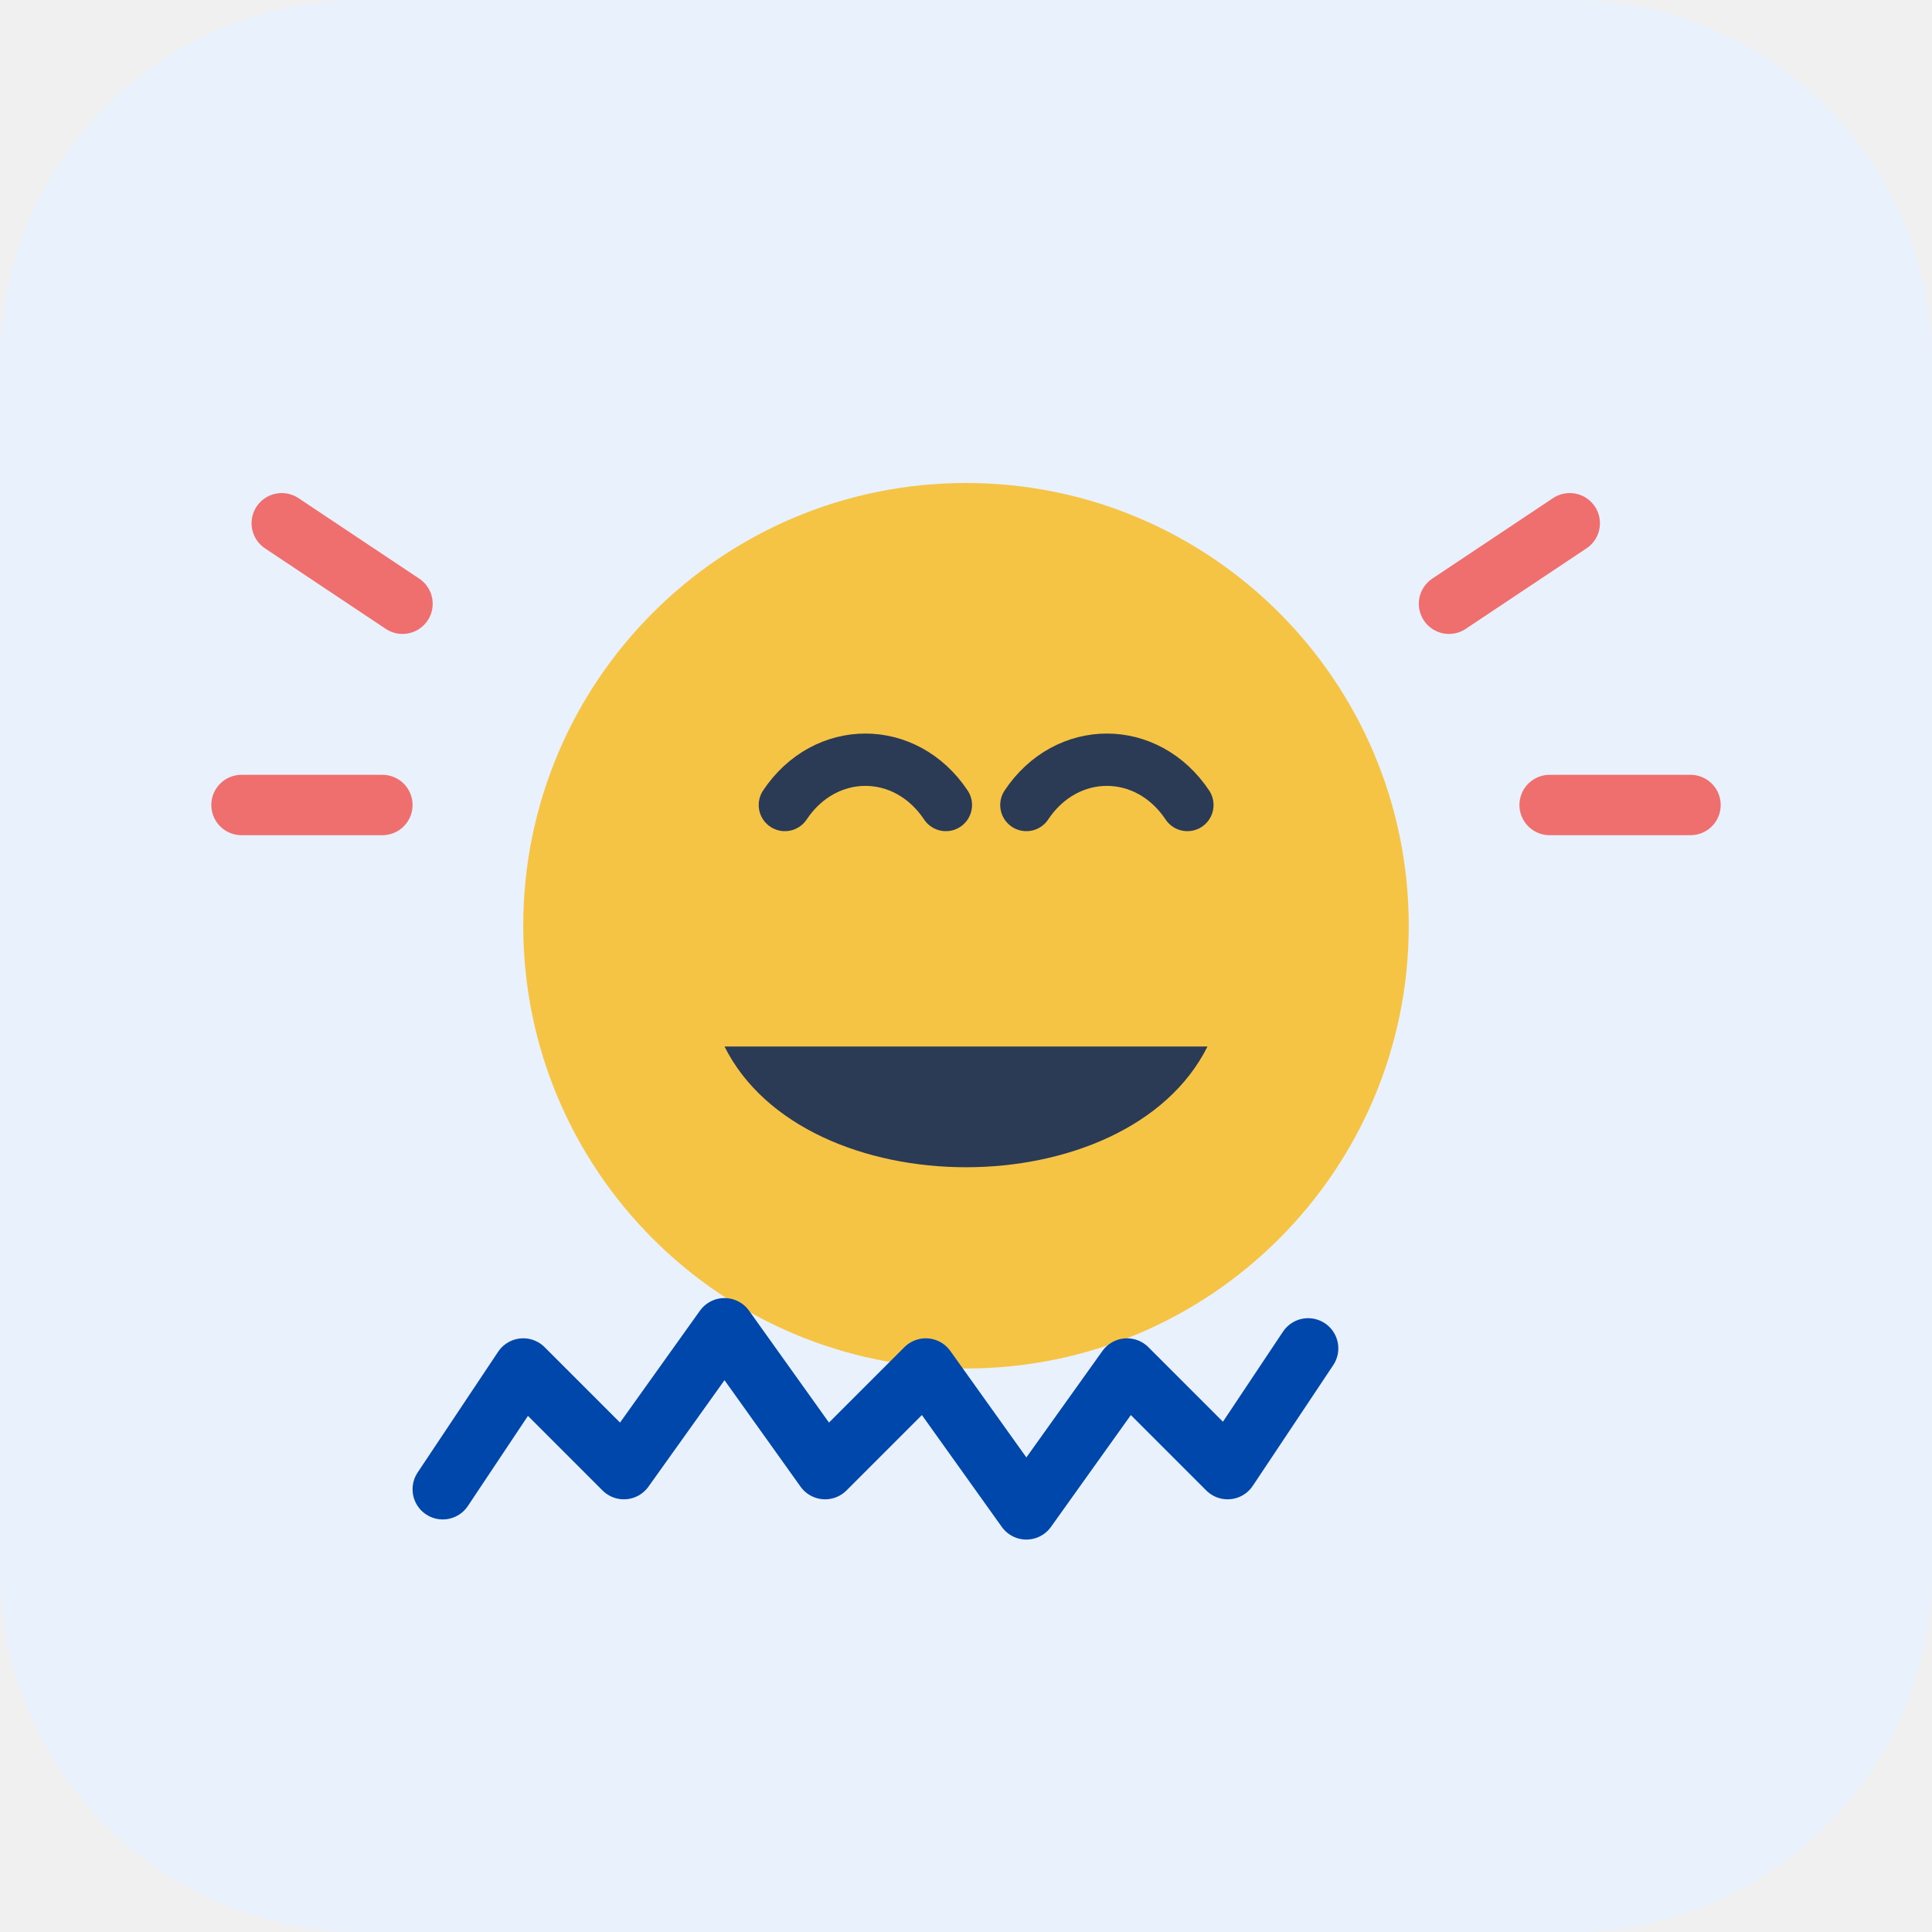
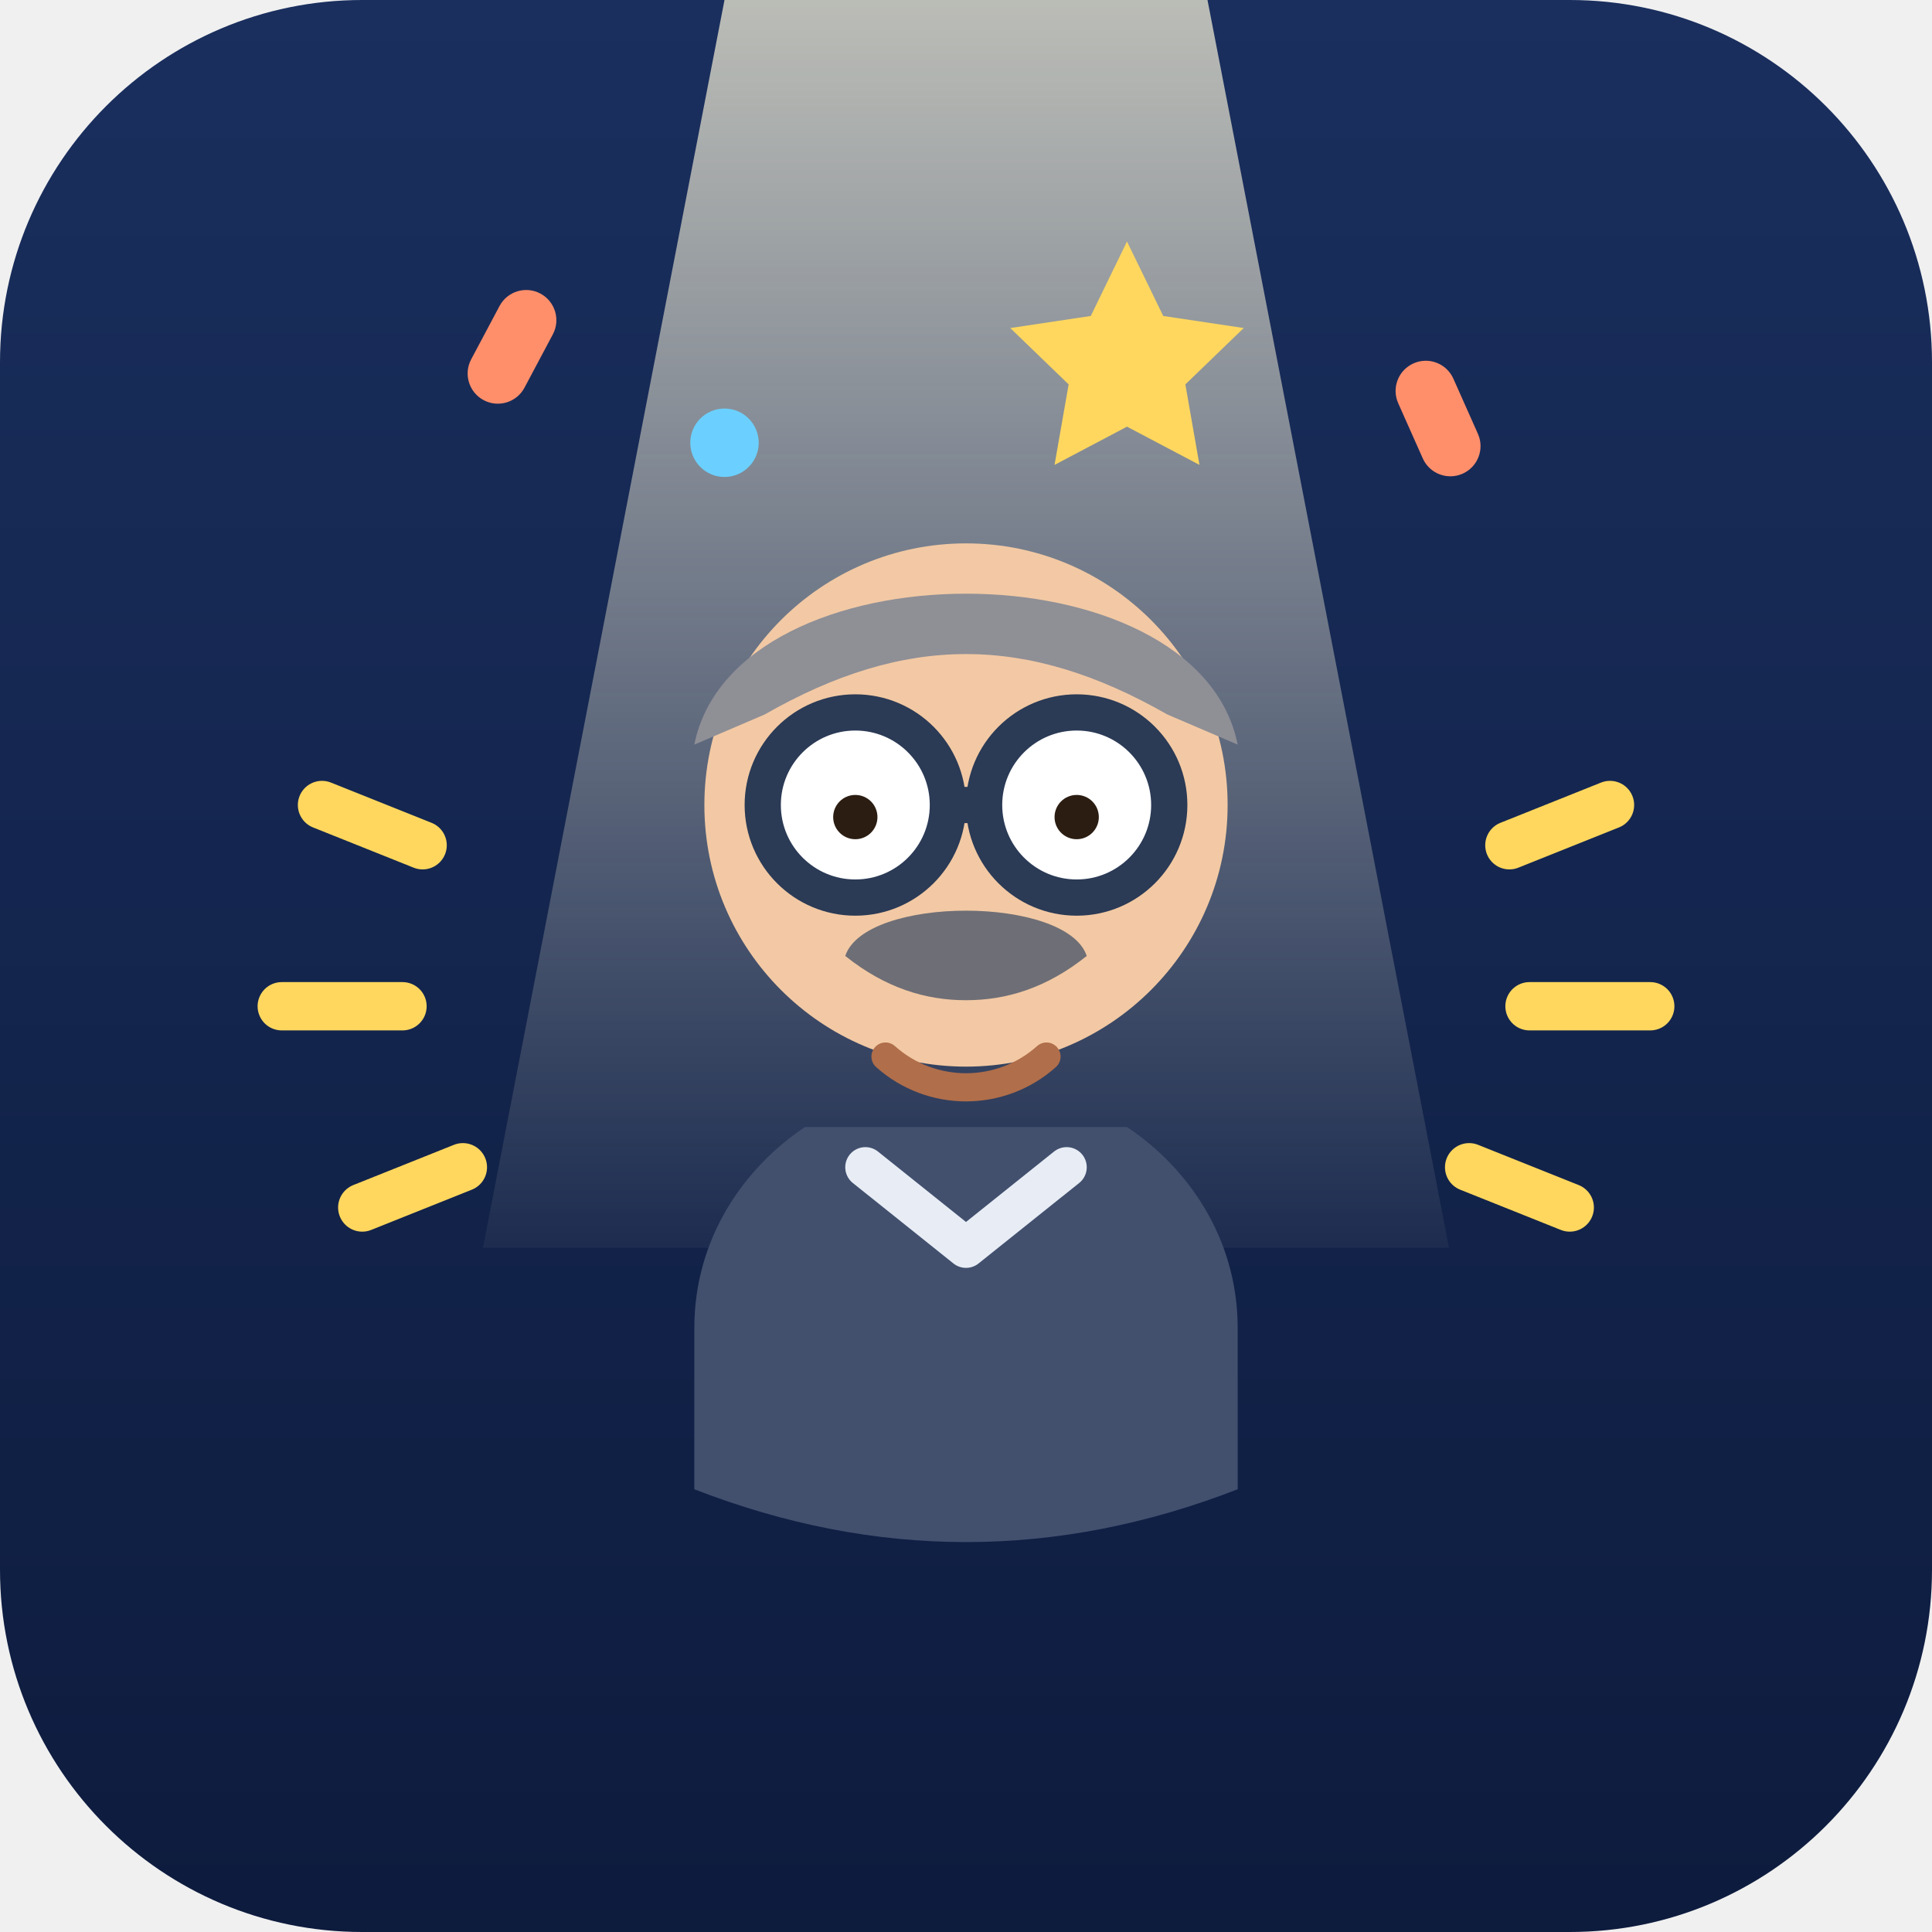
- <svg xmlns="http://www.w3.org/2000/svg" width="96" height="96" viewBox="0 0 96 96" role="img" aria-label="モノマネで大爆笑">
-   <rect width="96" height="96" rx="18" fill="#e9f1fc" />
-   <circle cx="48" cy="46" r="22" fill="#f6c445" />
-   <path d="M38 40c2-3 6-3 8 0M58 40c-2-3-6-3-8 0" stroke="#2b3a55" stroke-width="2.6" fill="none" stroke-linecap="round" transform="translate(1,0)" />
-   <path d="M36 52c4 8 20 8 24 0z" fill="#2b3a55" />
-   <path d="M14 26l6 4M12 40h7M78 26l-6 4M84 40h-7" stroke="#ef6f6f" stroke-width="3" stroke-linecap="round" />
-   <path d="M22 74l4-6 5 5 5-7 5 7 5-5 5 7 5-7 5 5 4-6" stroke="#0047ab" stroke-width="3" fill="none" stroke-linecap="round" stroke-linejoin="round" />
+ <svg xmlns="http://www.w3.org/2000/svg" width="96" height="96" viewBox="0 0 96 96">
+   <defs>
+     <linearGradient id="bg9" x1="0" y1="0" x2="0" y2="1">
+       <stop offset="0" stop-color="#1a2f5e" />
+       <stop offset="1" stop-color="#0d1b3d" />
+     </linearGradient>
+     <linearGradient id="spot9" x1="0" y1="0" x2="0" y2="1">
+       <stop offset="0" stop-color="#fff8dc" stop-opacity=".7" />
+       <stop offset="1" stop-color="#fff8dc" stop-opacity=".05" />
+     </linearGradient>
+   </defs>
+   <rect width="96" height="96" rx="18" fill="url(#bg9)" />
+   <path d="M36 0h24l12 62h-48z" fill="url(#spot9)" />
+   <g>
+     <circle cx="48" cy="40" r="13" fill="#f2c9a4" />
+     <path d="M34.5 37c2-10 25-10 27 0l-3.5-1.5c-7-4-13-4-20 0z" fill="#8f8f96" />
+     <circle cx="42.5" cy="40" r="4.6" fill="#fff" stroke="#2b3a55" stroke-width="1.8" />
+     <circle cx="53.5" cy="40" r="4.6" fill="#fff" stroke="#2b3a55" stroke-width="1.8" />
+     <path d="M47.1 40h1.8" stroke="#2b3a55" stroke-width="1.8" />
+     <circle cx="42.5" cy="40.6" r="1.1" fill="#2b1d12" />
+     <circle cx="53.5" cy="40.6" r="1.1" fill="#2b1d12" />
+     <path d="M42 47.5c2 1.6 4 2.2 6 2.2s4-.6 6-2.2c-1-3-11-3-12 0z" fill="#6e6e76" />
+     <path d="M44 52.5a6 6 0 0 0 8 0" stroke="#b06e4a" stroke-width="1.4" fill="none" stroke-linecap="round" />
+     <path d="M40 56c-3 2-5.5 5.5-5.5 10v8c9 3.5 18 3.5 27 0v-8c0-4.5-2.5-8-5.5-10z" fill="#42506e" />
+     <path d="M43 58l5 4 5-4" stroke="#e8edf5" stroke-width="2" fill="none" stroke-linecap="round" stroke-linejoin="round" />
+   </g>
+   <g stroke="#ffd75e" stroke-width="2.4" stroke-linecap="round">
+     <path d="M16 40l5 2M14 50h6M18 60l5-2" />
+     <path d="M80 40l-5 2M82 50h-6M78 60l-5-2" />
+   </g>
+   <g fill="#ff8f6b">
+     <rect x="24" y="14" width="3" height="6" rx="1.5" transform="rotate(28 25 17)" />
+     <rect x="70" y="18" width="3" height="6" rx="1.5" transform="rotate(-24 71 21)" />
+   </g>
+   <path d="M56 12l1.8 3.7 4 .6-2.9 2.8.7 4-3.6-1.9-3.6 1.9.7-4-2.9-2.8 4-.6z" fill="#ffd75e" />
+   <circle cx="36" cy="22" r="1.7" fill="#6bd0ff" />
</svg>
